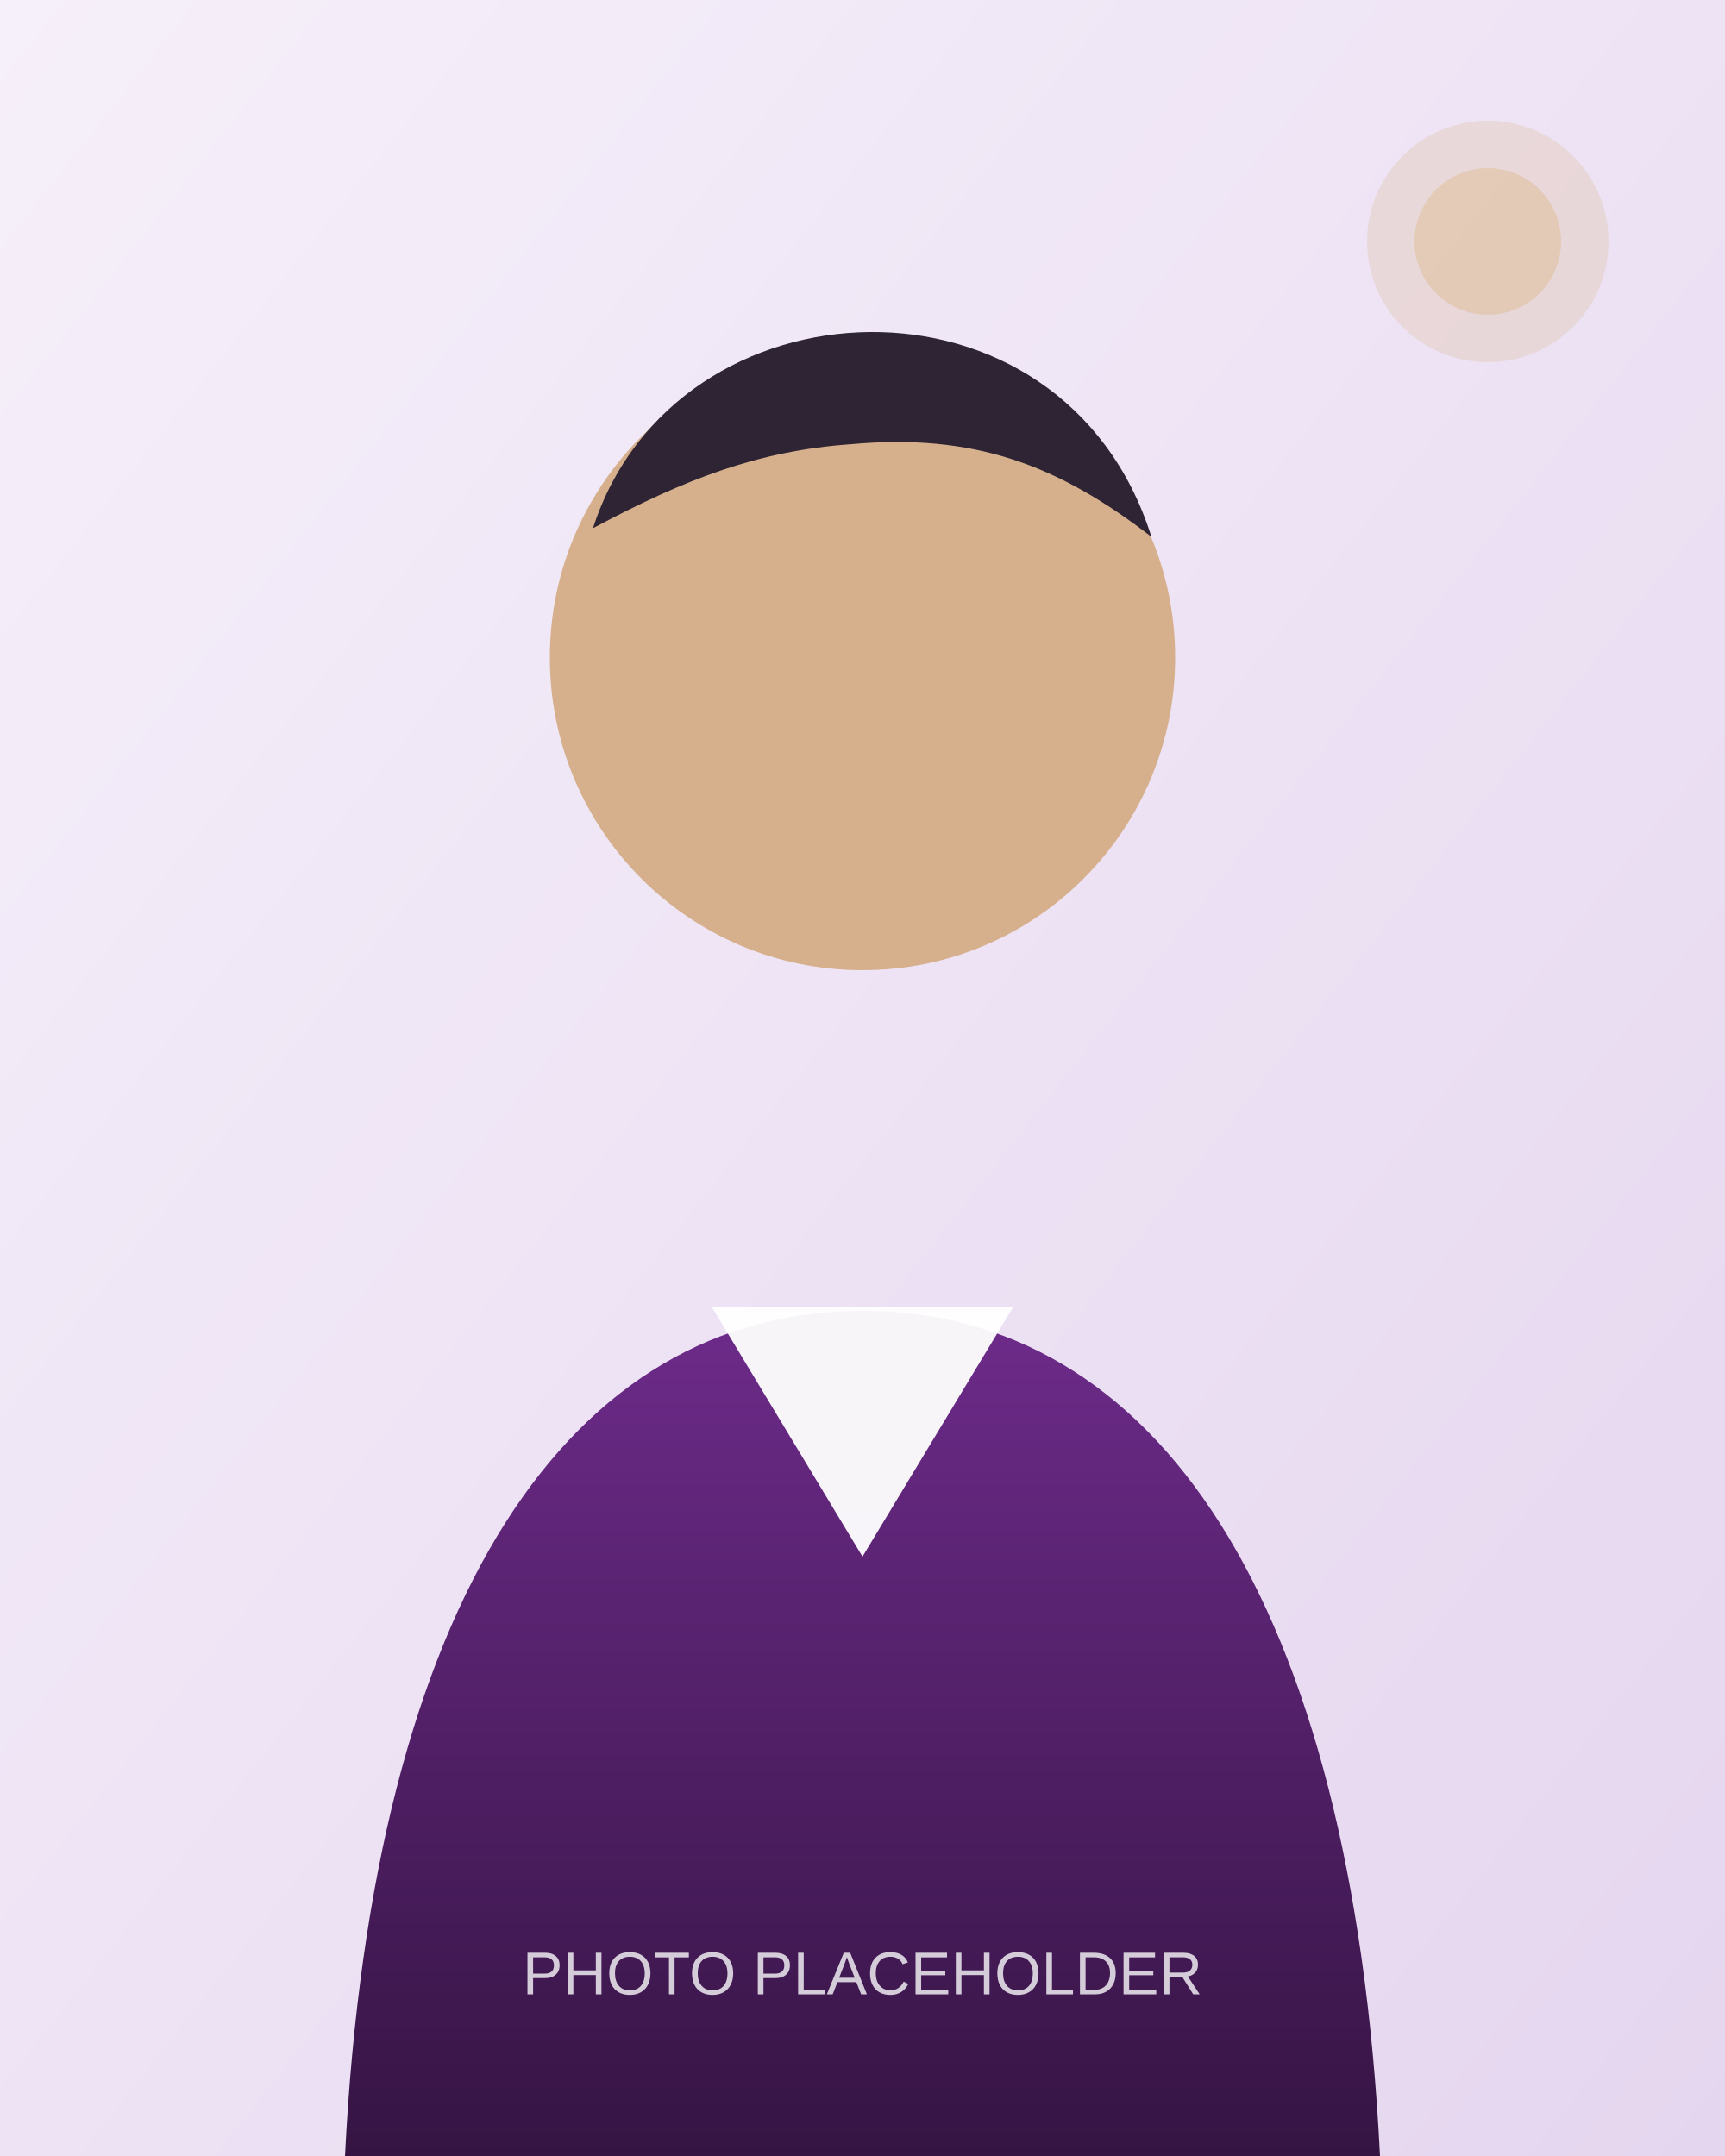
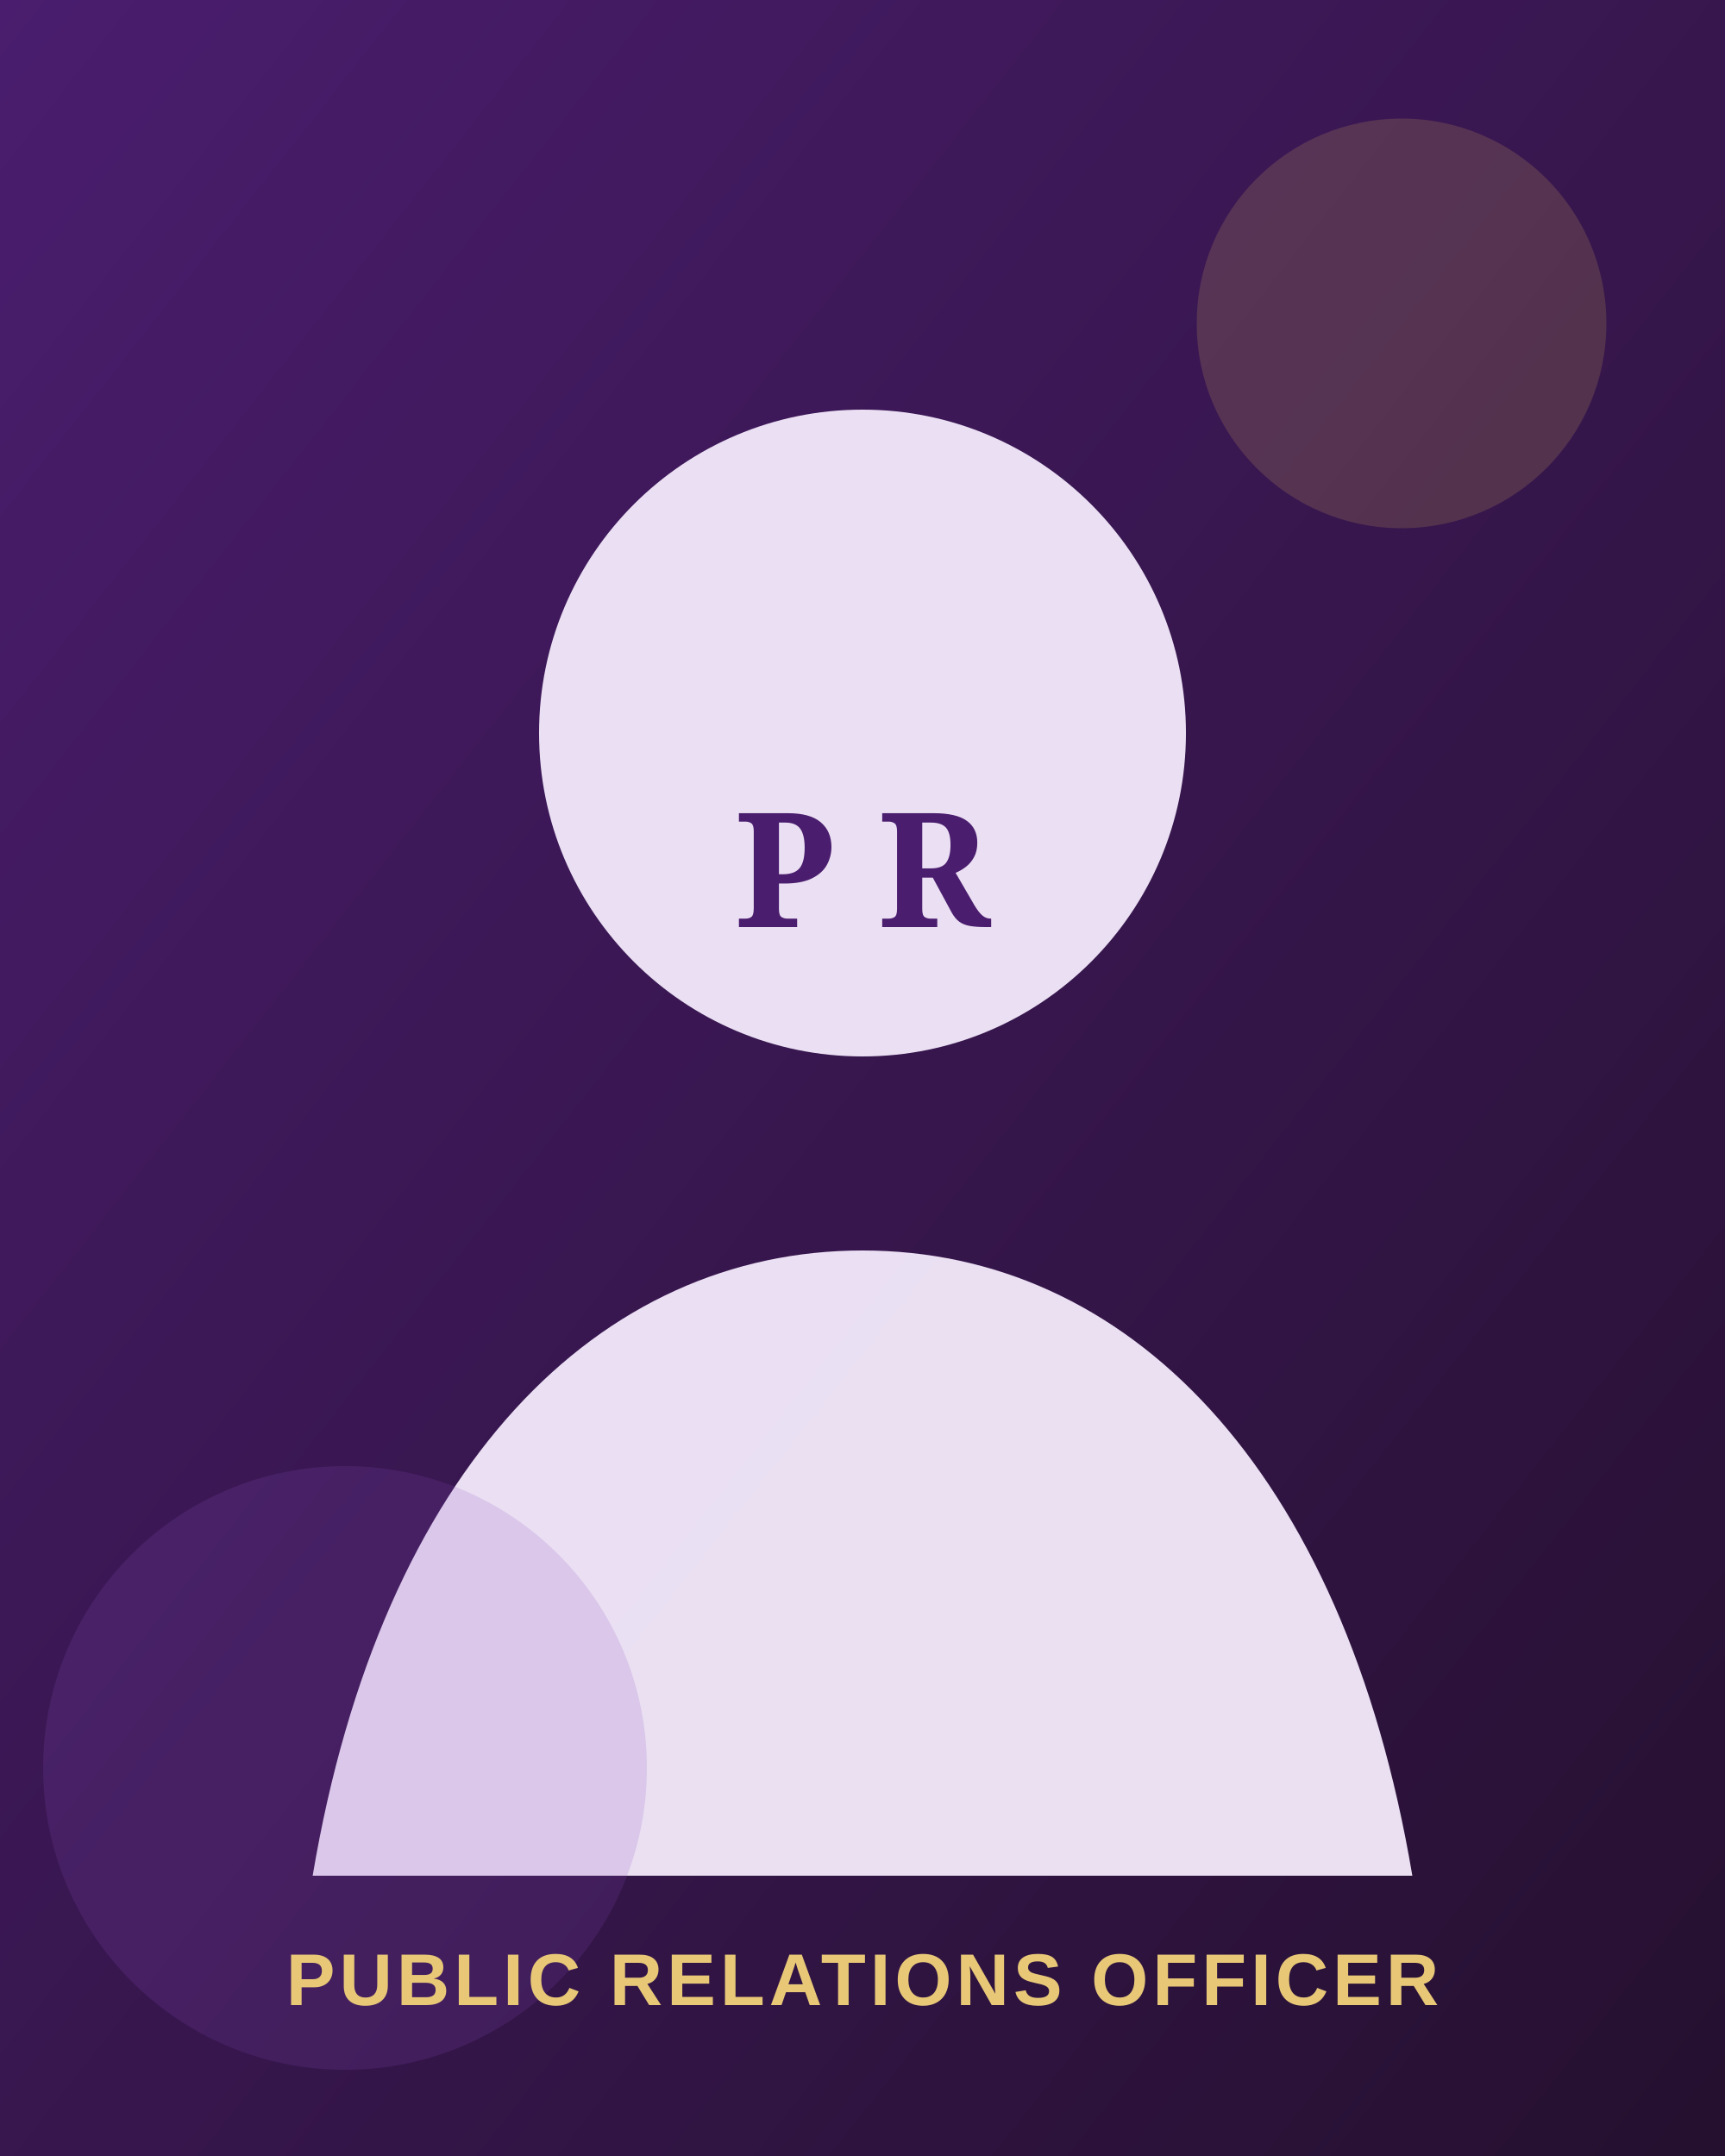
- <svg xmlns="http://www.w3.org/2000/svg" width="800" height="1000" viewBox="0 0 800 1000">
+ <svg xmlns="http://www.w3.org/2000/svg" viewBox="0 0 800 1000" role="img" aria-labelledby="t d">
  <defs>
-     <linearGradient id="bg8" x1="0" y1="0" x2="1" y2="1">
-       <stop offset="0" stop-color="#F6F0FA" />
-       <stop offset="1" stop-color="#E5D6EF" />
-     </linearGradient>
-     <linearGradient id="coat8" x1="0" y1="0" x2="0" y2="1">
-       <stop offset="0" stop-color="#6D2B8A" />
-       <stop offset="1" stop-color="#351443" />
+     <linearGradient id="g" x1="0" y1="0" x2="1" y2="1">
+       <stop stop-color="#4A1D6E" />
+       <stop offset="1" stop-color="#25102F" />
    </linearGradient>
  </defs>
-   <rect width="800" height="1000" fill="url(#bg8)" />
-   <circle cx="400" cy="305" r="145" fill="#D6B08C" />
-   <path d="M275 245c38-118 218-126 259 4-44-34-83-48-139-43-43 3-77 16-120 39Z" fill="#2E2433" />
-   <path d="M160 1000c13-260 105-392 240-392s227 132 240 392H160Z" fill="url(#coat8)" />
-   <path d="M330 606h140l-70 116-70-116Z" fill="#fff" opacity=".95" />
-   <circle cx="690" cy="112" r="56" fill="#CB9C3E" opacity=".16" />
-   <circle cx="690" cy="112" r="34" fill="#CB9C3E" opacity=".22" />
-   <text x="400" y="925" text-anchor="middle" font-family="Arial,sans-serif" font-size="28" fill="#fff" opacity=".78">PHOTO PLACEHOLDER</text>
+   <rect width="800" height="1000" fill="url(#g)" />
+   <circle cx="400" cy="340" r="150" fill="#F3EAFB" opacity=".95" />
+   <path d="M145 870c32-190 133-290 255-290s223 100 255 290" fill="#F3EAFB" opacity=".95" />
+   <circle cx="650" cy="150" r="95" fill="#D9AF5B" opacity=".18" />
+   <circle cx="160" cy="820" r="140" fill="#8B4CC0" opacity=".17" />
+   <text x="400" y="930" text-anchor="middle" fill="#E8C877" font-family="Arial, sans-serif" font-size="34" font-weight="700" letter-spacing="2">PUBLIC RELATIONS OFFICER</text>
+   <text x="400" y="430" text-anchor="middle" fill="#4A1D6E" font-family="Georgia, serif" font-size="74" font-weight="700">P R</text>
</svg>
